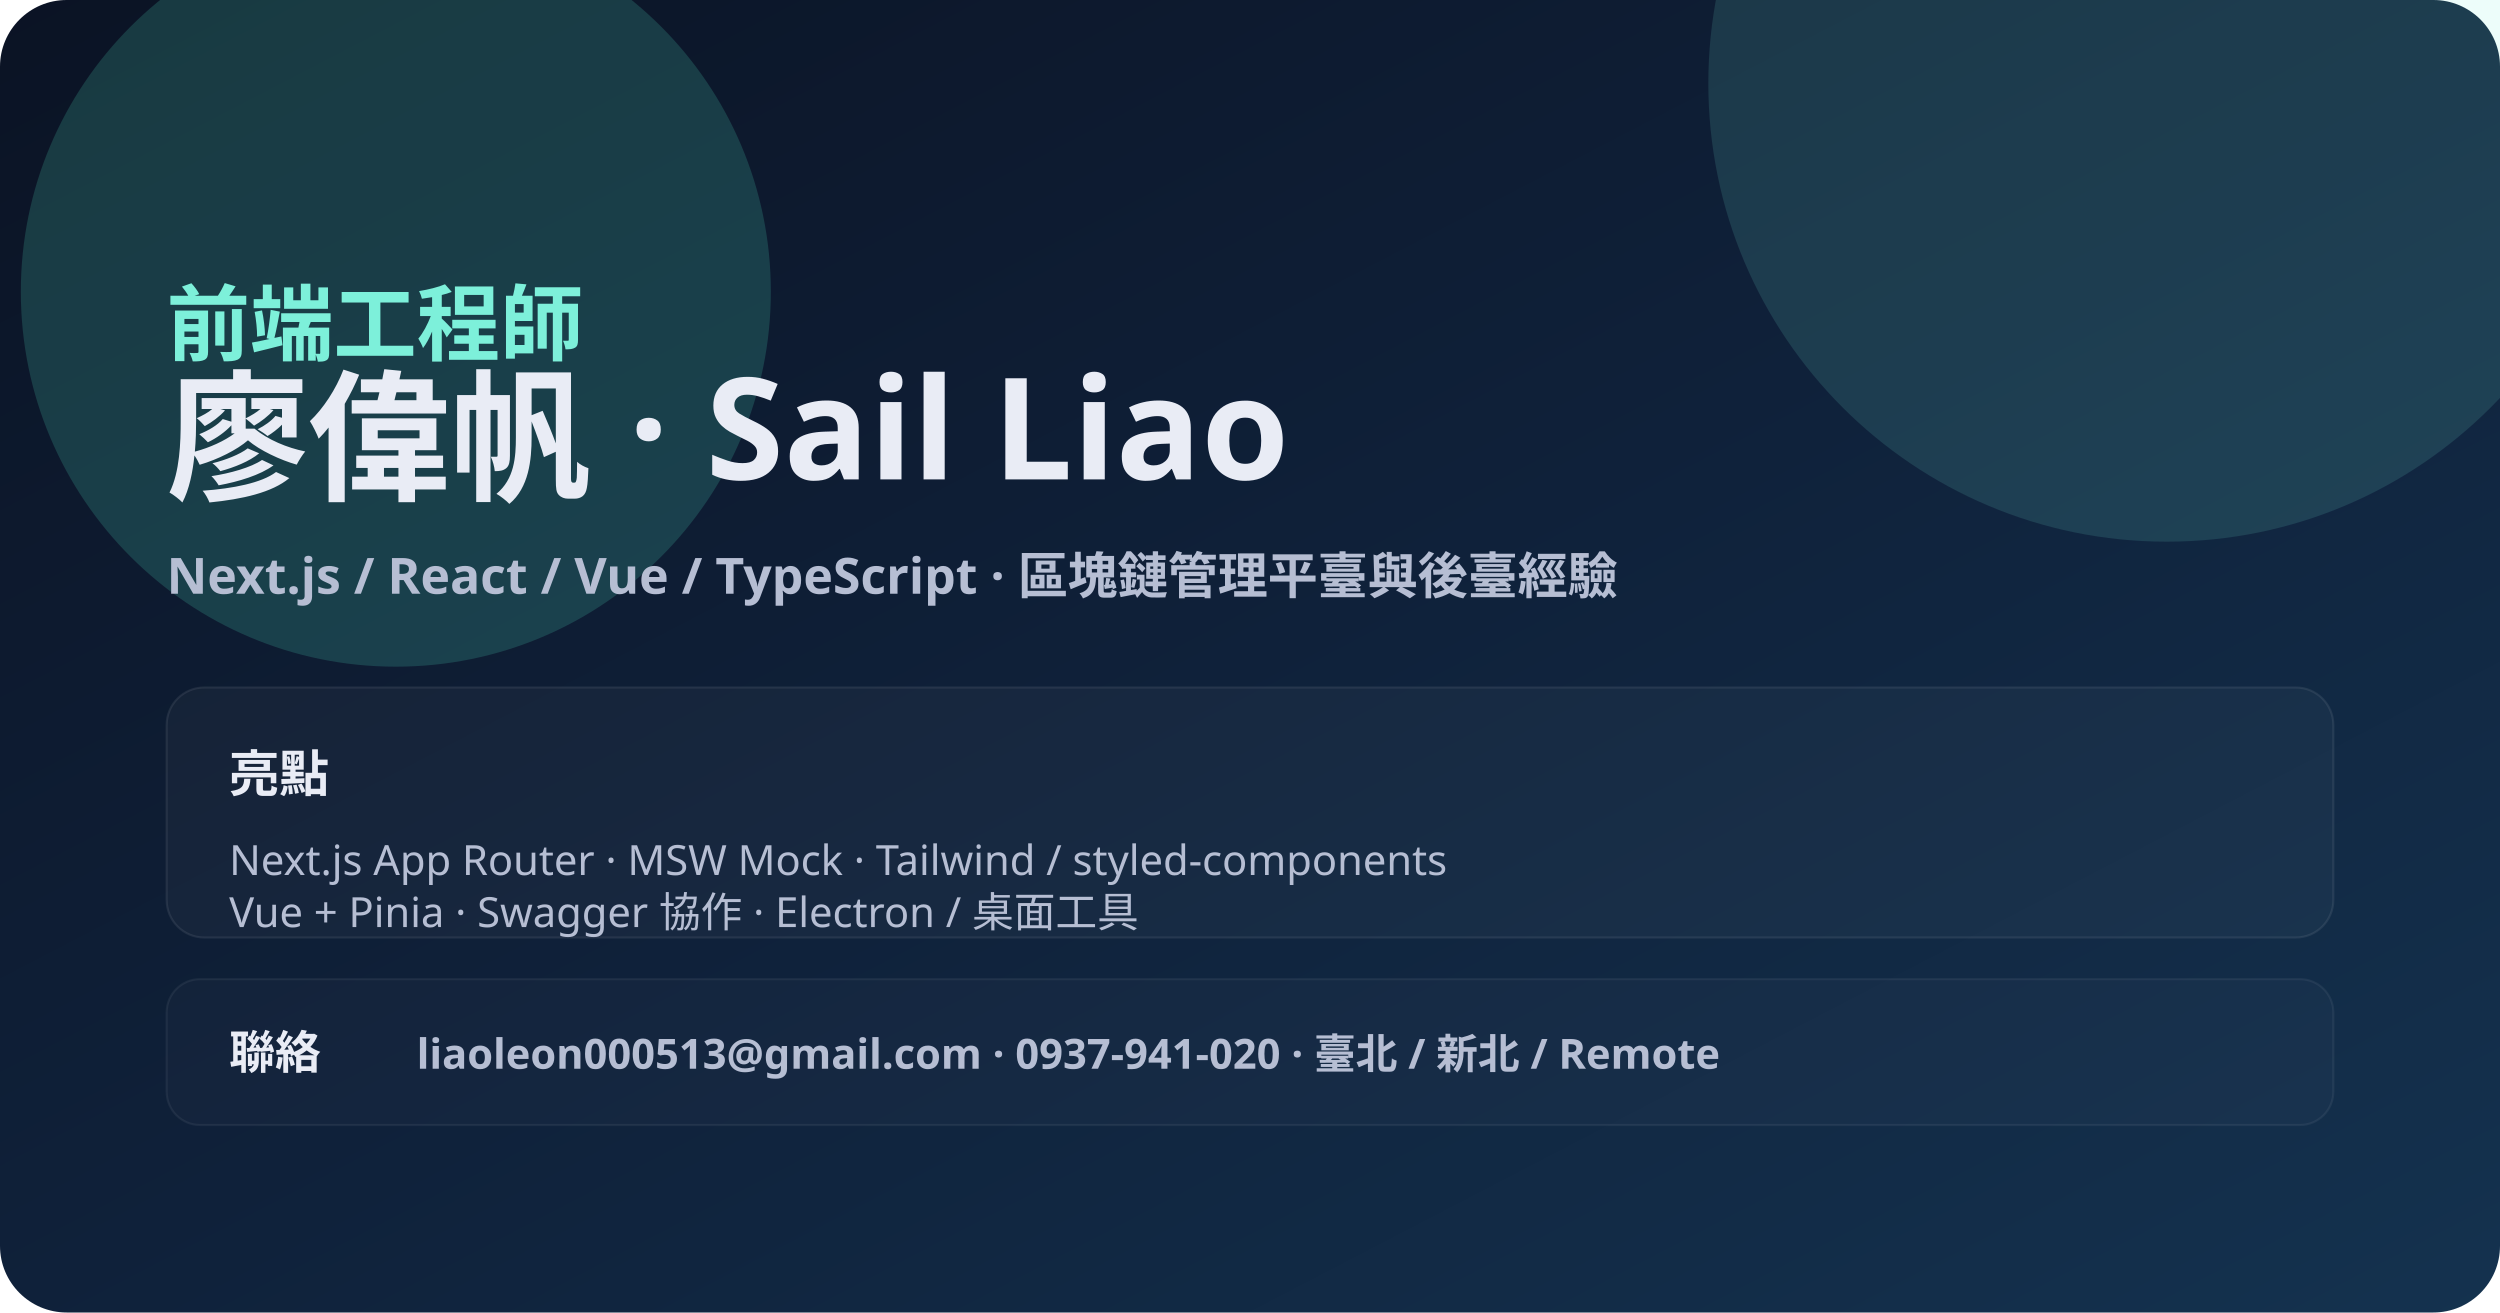
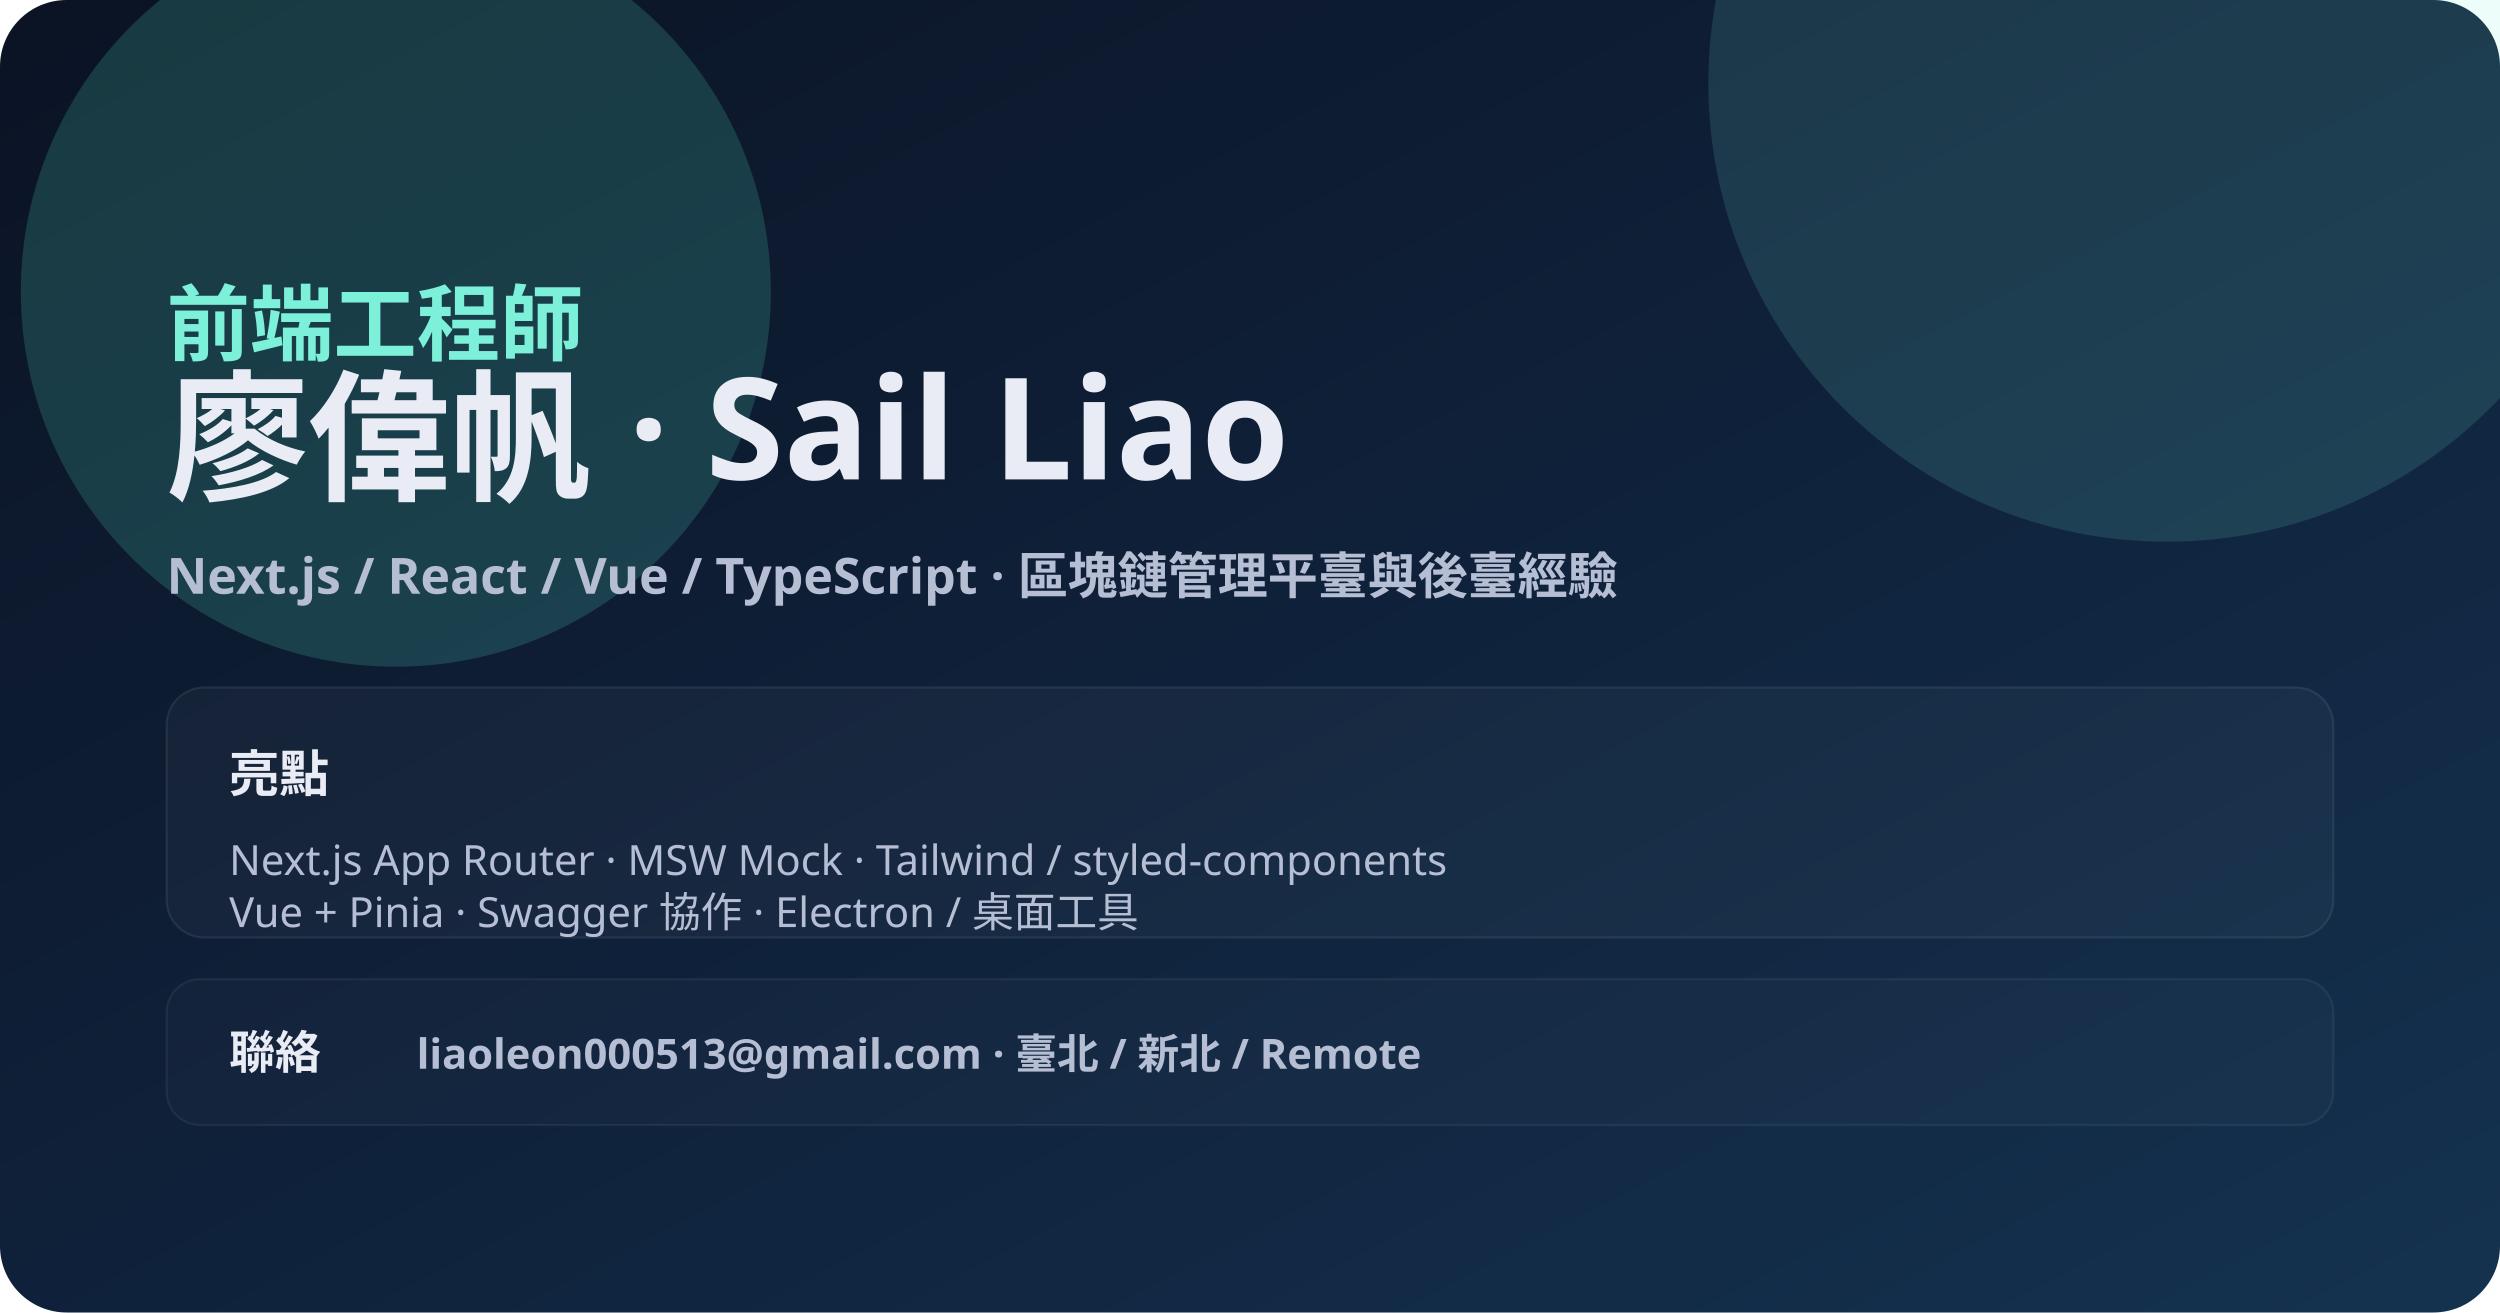
<svg xmlns="http://www.w3.org/2000/svg" width="1200" height="630" viewBox="0 0 1200 630" fill="none">
  <defs>
    <linearGradient id="g" x1="0" y1="0" x2="1" y2="1">
      <stop offset="0%" stop-color="#0B1324" />
      <stop offset="50%" stop-color="#0F213A" />
      <stop offset="100%" stop-color="#14324F" />
    </linearGradient>
    <linearGradient id="a" x1="0" y1="0" x2="1" y2="1">
      <stop offset="0%" stop-color="#4DD4B6" />
      <stop offset="100%" stop-color="#7DF0DA" />
    </linearGradient>
  </defs>
  <rect width="1200" height="630" rx="32" fill="url(#g)" />
  <circle cx="190" cy="140" r="180" fill="#4DD4B633" />
  <circle cx="1040" cy="40" r="220" fill="#7DF0DA22" />
  <text x="80" y="170" fill="#7DF0DA" font-family="'Space Grotesk', 'Noto Sans TC', 'Segoe UI', sans-serif" font-size="40" font-weight="700">前端工程師</text>
  <text x="80" y="235" fill="#E9ECF5" font-family="'Space Grotesk', 'Noto Sans TC', 'Segoe UI', sans-serif" font-size="68" font-weight="800">廖偉帆 · Sail Liao</text>
  <text x="80" y="285" fill="#B6BED3" font-family="'Space Grotesk', 'Noto Sans TC', 'Segoe UI', sans-serif" font-size="24" font-weight="600">Next.js / React / Vue / TypeScript · 區塊鏈管理平臺與後臺經驗</text>
  <rect x="80" y="330" width="1040" height="120" rx="18" fill="#FFFFFF08" stroke="#FFFFFF14" />
  <text x="110" y="380" fill="#E9ECF5" font-family="'Space Grotesk', 'Noto Sans TC', 'Segoe UI', sans-serif" font-size="24" font-weight="700">亮點</text>
  <text x="110" y="420" fill="#B6BED3" font-family="'Space Grotesk', 'Noto Sans TC', 'Segoe UI', sans-serif" font-size="20" font-weight="500">Next.js App Router · MSW Mock · Tailwind / styled-components</text>
  <text x="110" y="445" fill="#B6BED3" font-family="'Space Grotesk', 'Noto Sans TC', 'Segoe UI', sans-serif" font-size="20" font-weight="500">Vue + Pinia · Swagger 協作 · Electron / 桌面工具</text>
  <rect x="80" y="470" width="1040" height="70" rx="16" fill="#FFFFFF05" stroke="#FFFFFF0F" />
  <text x="110" y="513" fill="#E9ECF5" font-family="'Space Grotesk', 'Noto Sans TC', 'Segoe UI', sans-serif" font-size="22" font-weight="700">聯絡</text>
-   <text x="200" y="513" fill="#B6BED3" font-family="'Space Grotesk', 'Noto Sans TC', 'Segoe UI', sans-serif" font-size="20" font-weight="600">liaoleon000513@gmail.com · 0937-941-020 · 臺北 / 新北 / Remote</text>
+   <text x="200" y="513" fill="#B6BED3" font-family="'Space Grotesk', 'Noto Sans TC', 'Segoe UI', sans-serif" font-size="20" font-weight="600">liaoleon000513@gmail.com · 臺北 / 新北 / Remote</text>
</svg>
